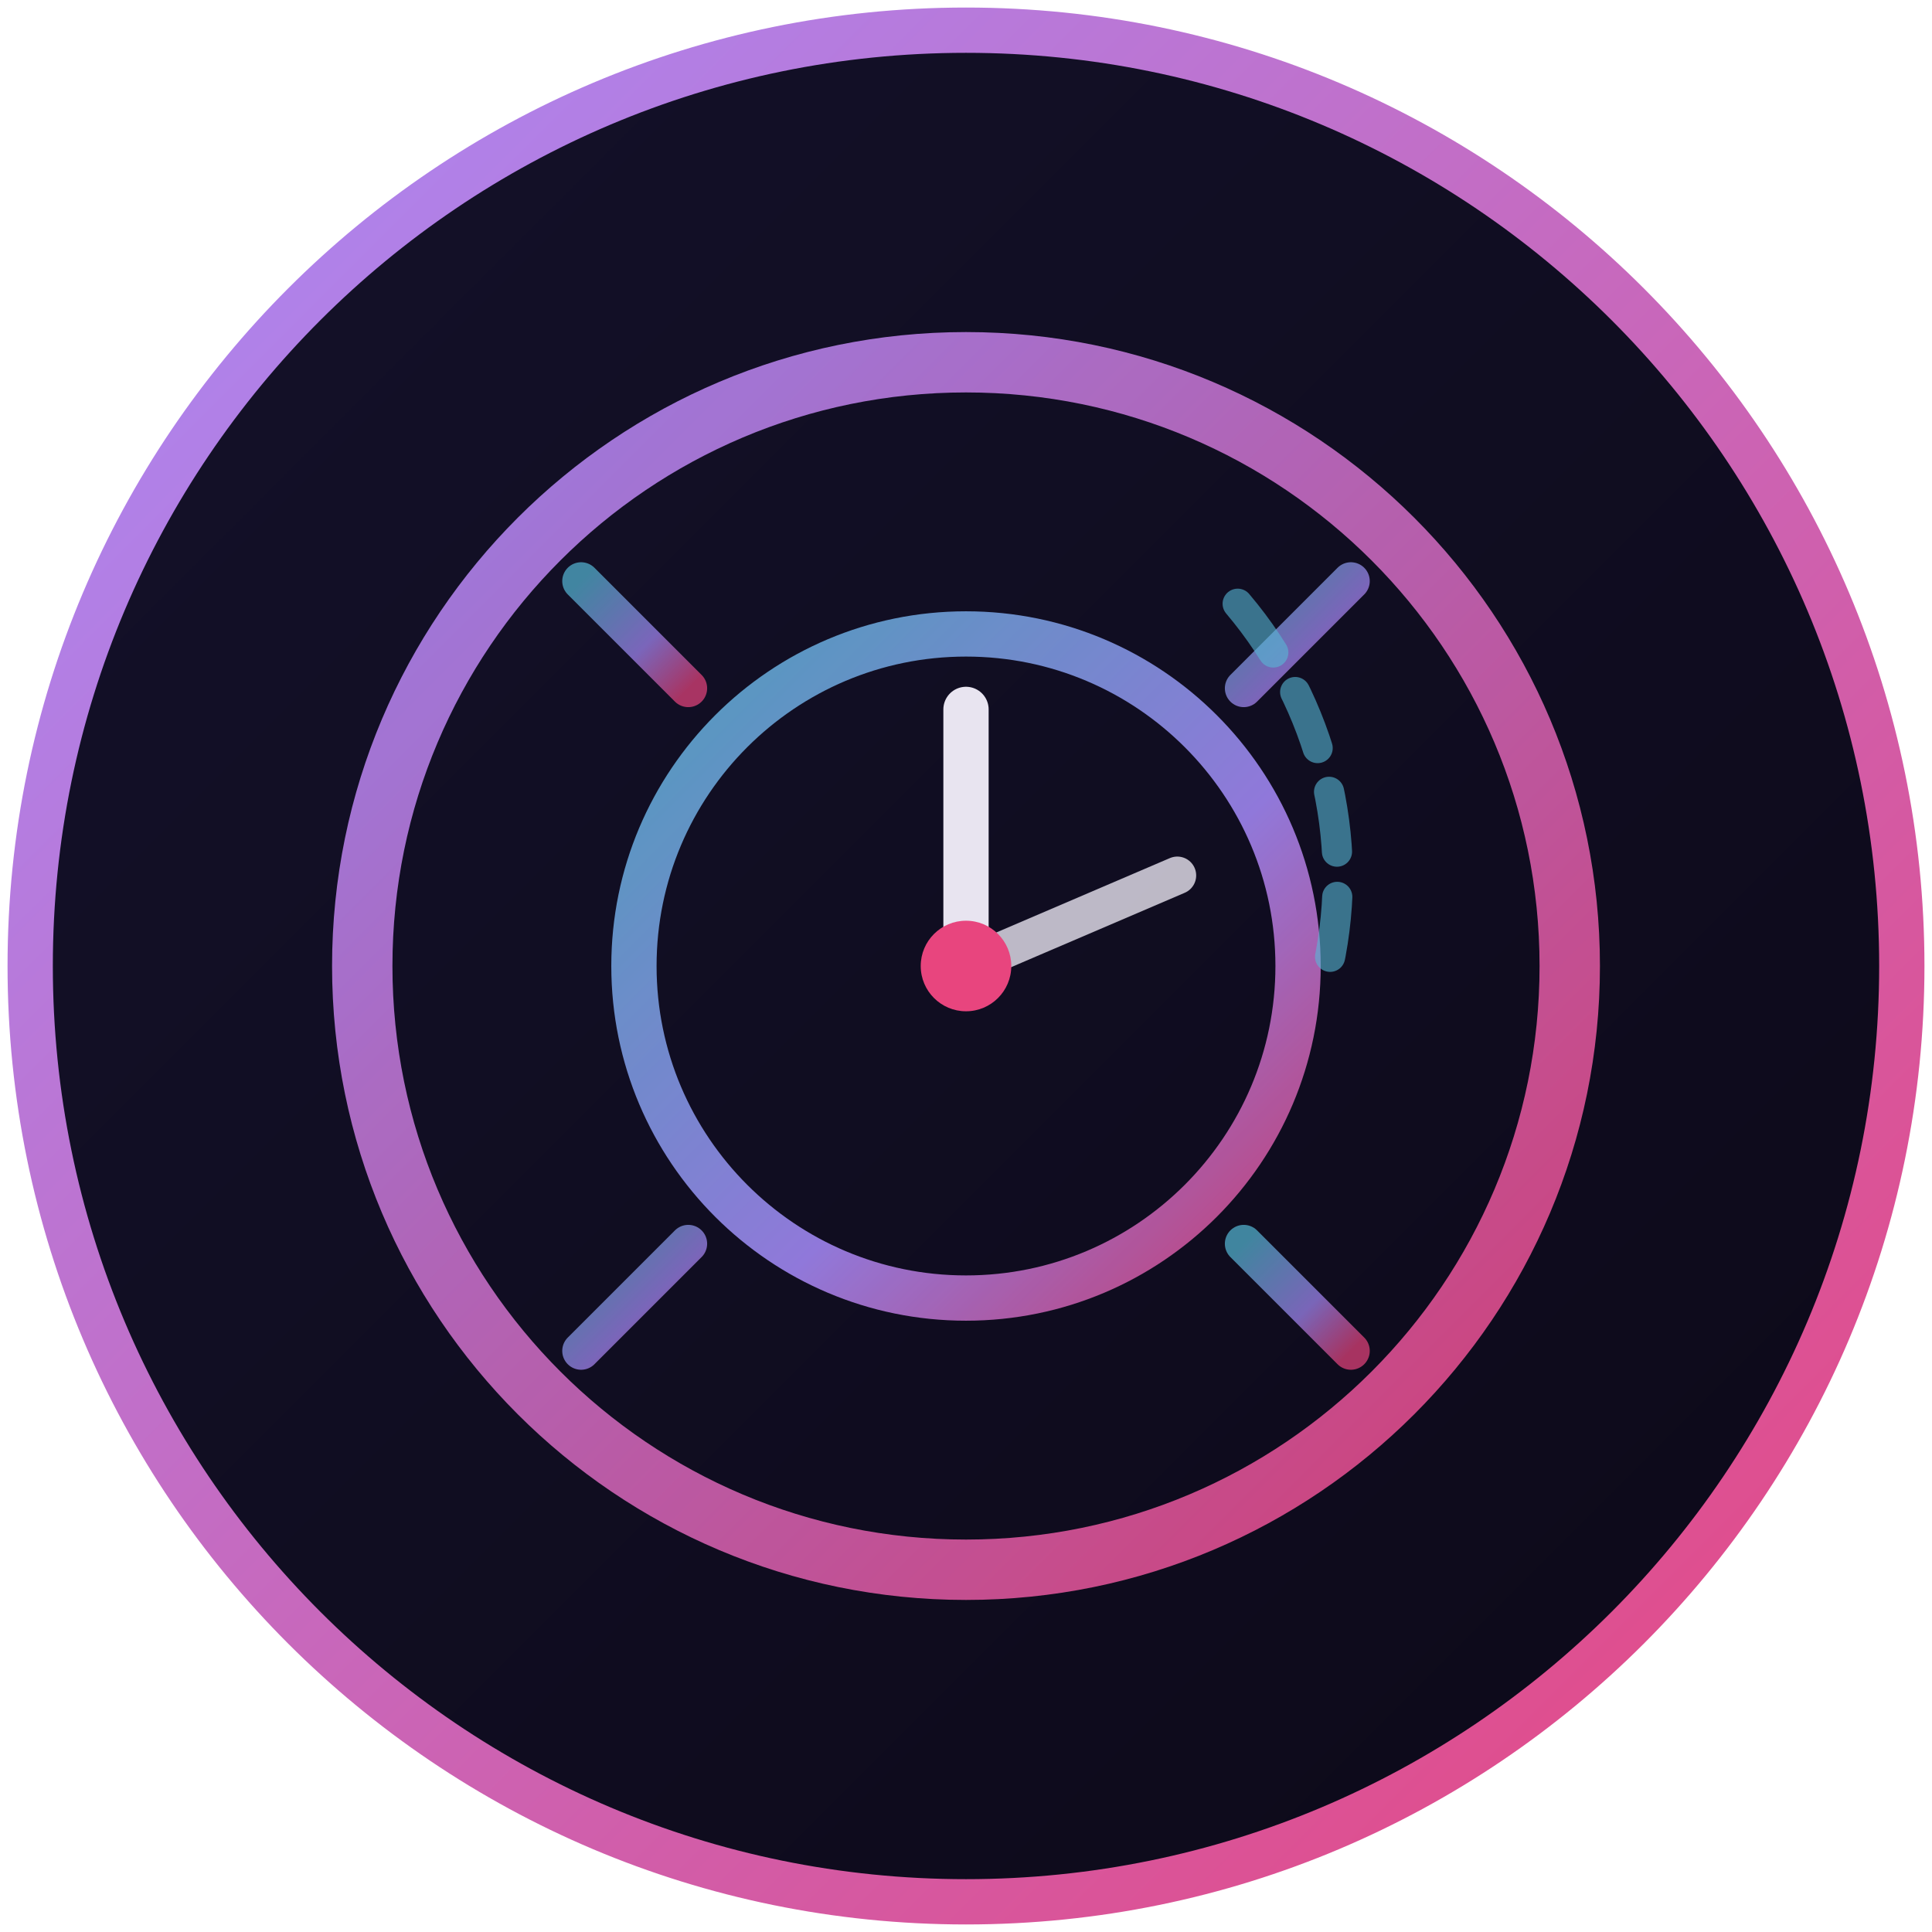
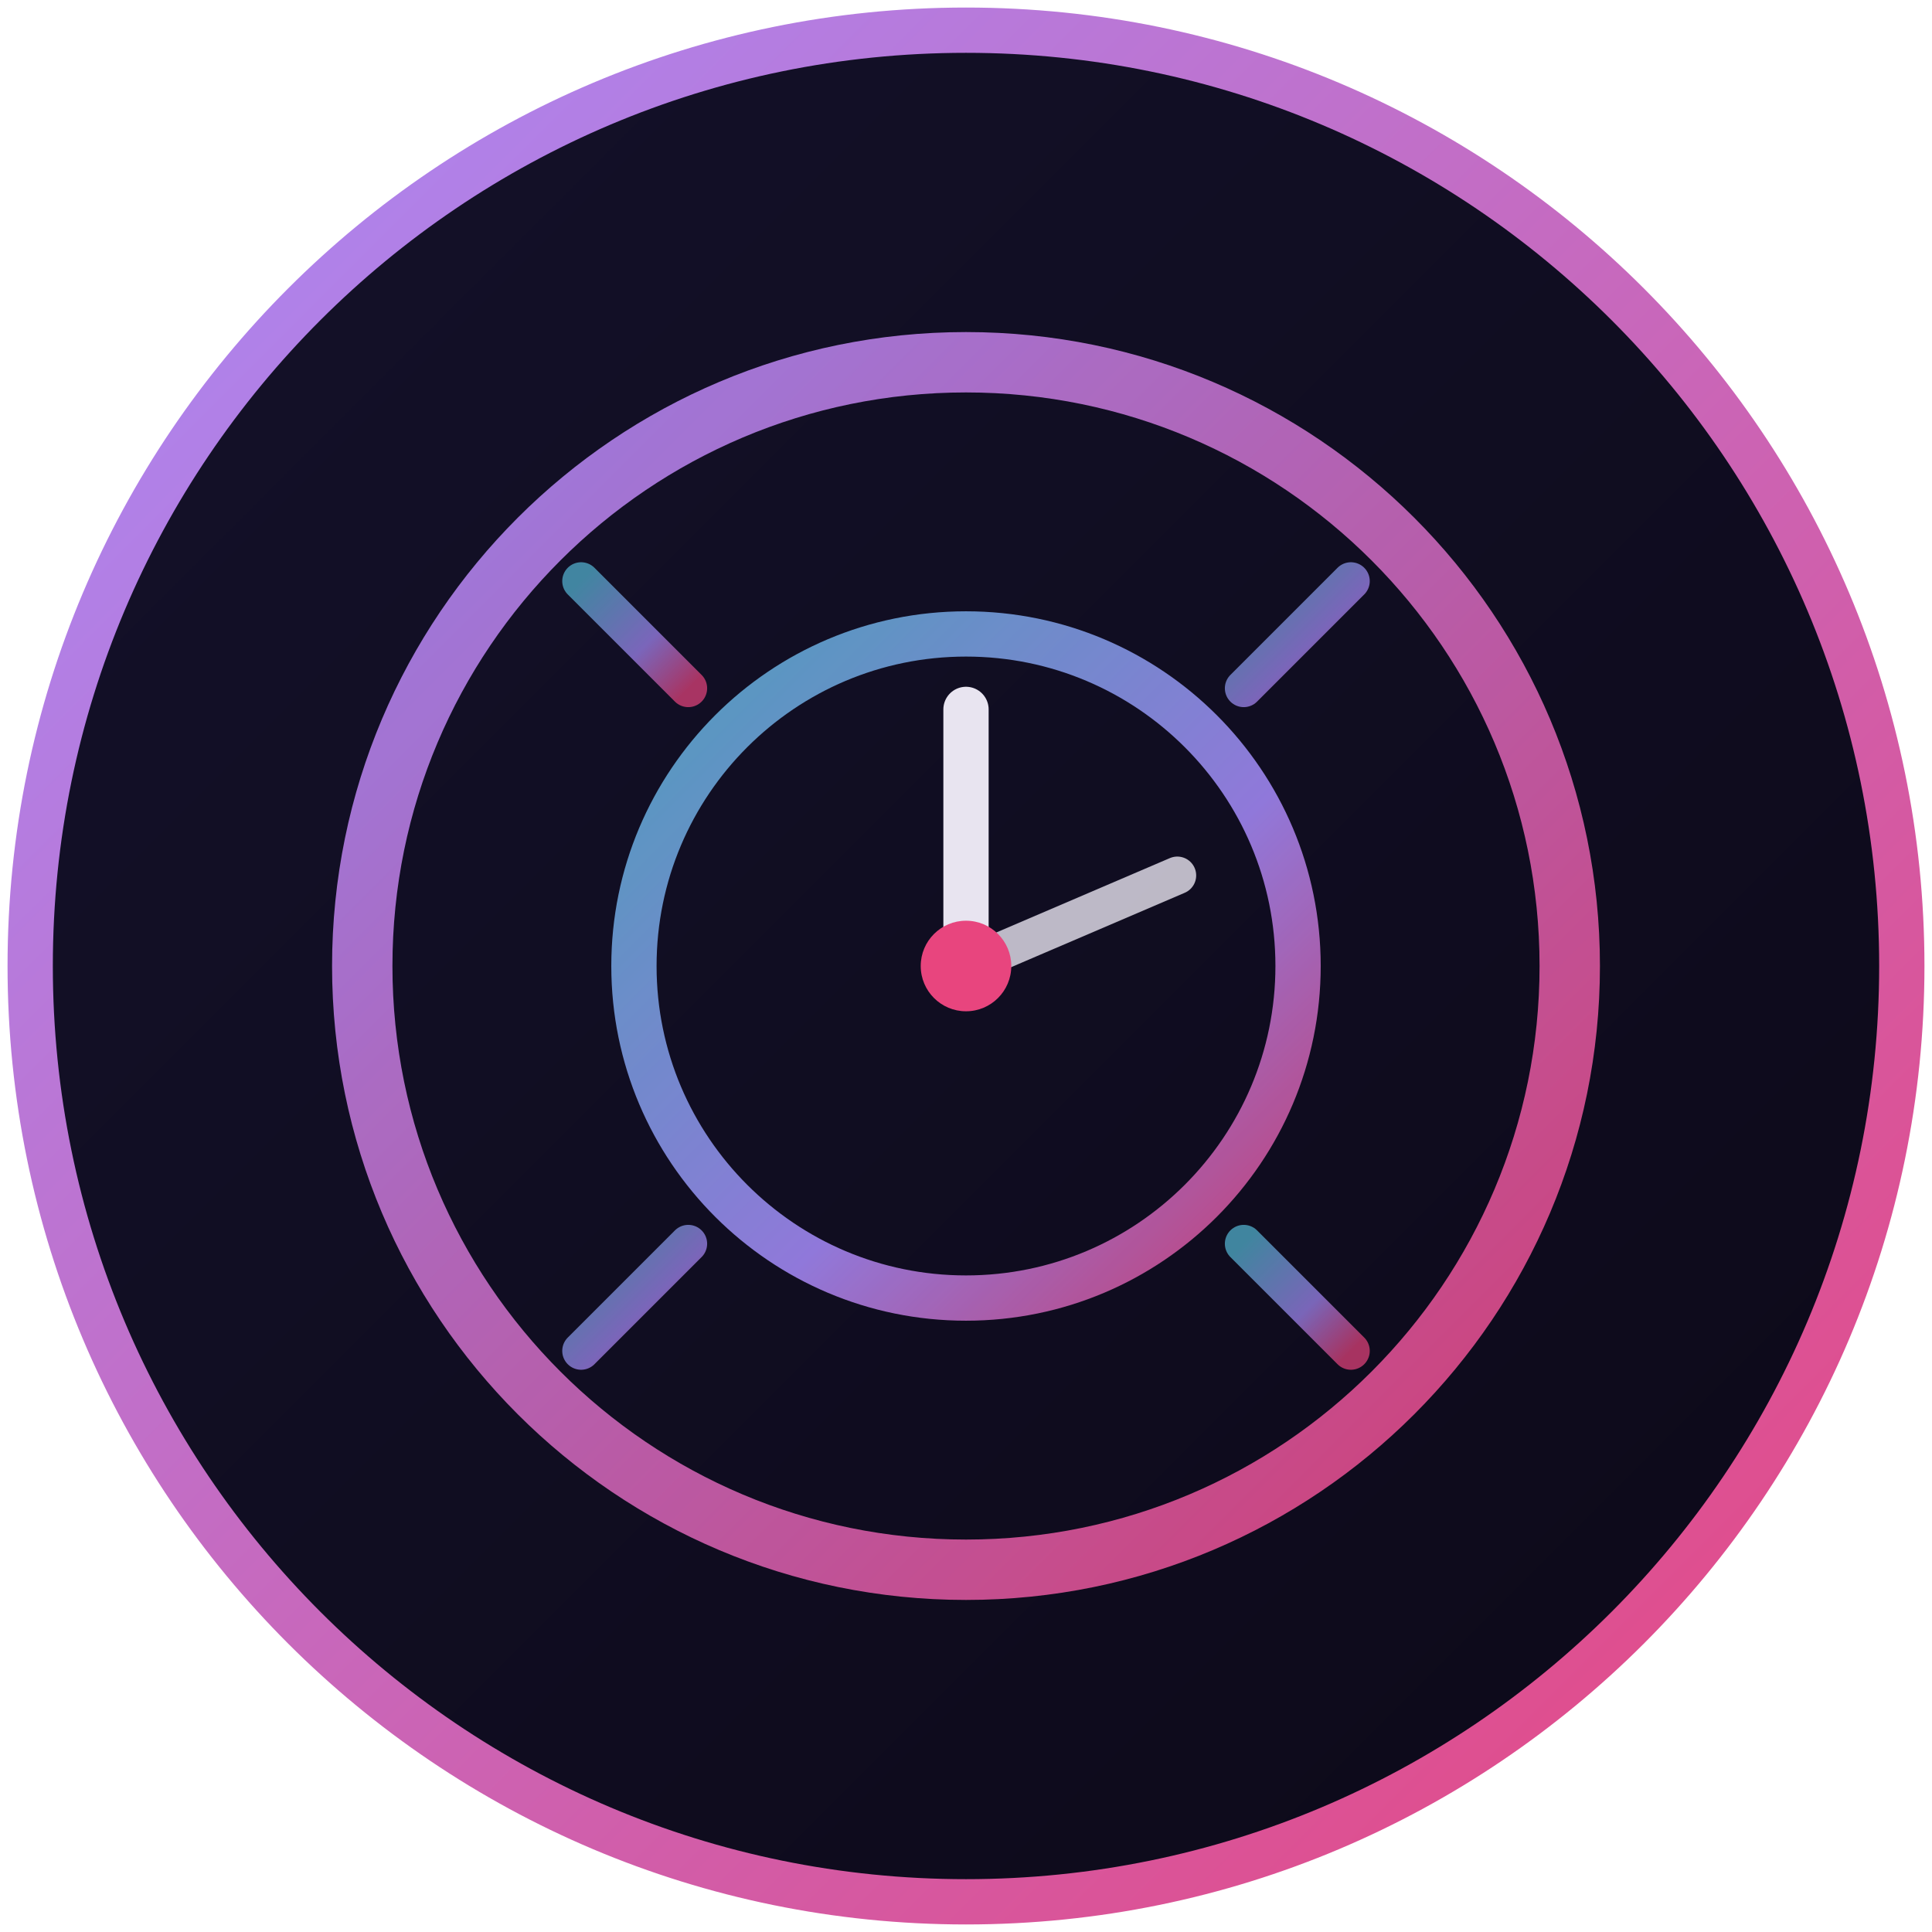
<svg xmlns="http://www.w3.org/2000/svg" viewBox="0 0 128 128">
  <defs>
    <linearGradient id="bg" x1="0%" y1="0%" x2="100%" y2="100%">
      <stop offset="0%" stop-color="#14112a" />
      <stop offset="100%" stop-color="#0c0918" />
    </linearGradient>
    <linearGradient id="ring" x1="0%" y1="0%" x2="100%" y2="100%">
      <stop offset="0%" stop-color="#a78bfa" />
      <stop offset="100%" stop-color="#e8457e" />
    </linearGradient>
    <linearGradient id="lens" x1="0%" y1="0%" x2="100%" y2="100%">
      <stop offset="0%" stop-color="#56b8d6" />
      <stop offset="60%" stop-color="#a78bfa" />
      <stop offset="100%" stop-color="#e8457e" />
    </linearGradient>
  </defs>
  <circle cx="64" cy="64" r="62" fill="url(#bg)" stroke="url(#ring)" stroke-width="3" />
  <circle cx="64" cy="64" r="40" fill="none" stroke="url(#ring)" stroke-width="4" opacity="0.9" />
  <g stroke="url(#lens)" stroke-width="2.5" fill="none" opacity="0.7" stroke-linecap="round">
    <line x1="64" y1="28" x2="64" y2="38" />
    <line x1="64" y1="90" x2="64" y2="100" />
    <line x1="28" y1="64" x2="38" y2="64" />
    <line x1="90" y1="64" x2="100" y2="64" />
    <line x1="38.5" y1="38.5" x2="45.6" y2="45.6" />
    <line x1="82.4" y1="82.4" x2="89.5" y2="89.5" />
    <line x1="89.5" y1="38.5" x2="82.4" y2="45.6" />
    <line x1="45.6" y1="82.4" x2="38.5" y2="89.5" />
  </g>
  <circle cx="64" cy="64" r="22" fill="none" stroke="url(#lens)" stroke-width="3" opacity="0.85" />
  <line x1="64" y1="64" x2="64" y2="47" stroke="#e8e4f0" stroke-width="3" stroke-linecap="round" />
  <line x1="64" y1="64" x2="78" y2="58" stroke="#e8e4f0" stroke-width="2.5" stroke-linecap="round" opacity="0.8" />
  <circle cx="64" cy="64" r="3" fill="#e8457e" />
-   <path d="M 82 40 A 28 28 0 0 1 88 64" fill="none" stroke="#56b8d6" stroke-width="2" stroke-linecap="round" opacity="0.6" stroke-dasharray="4 3" />
</svg>
